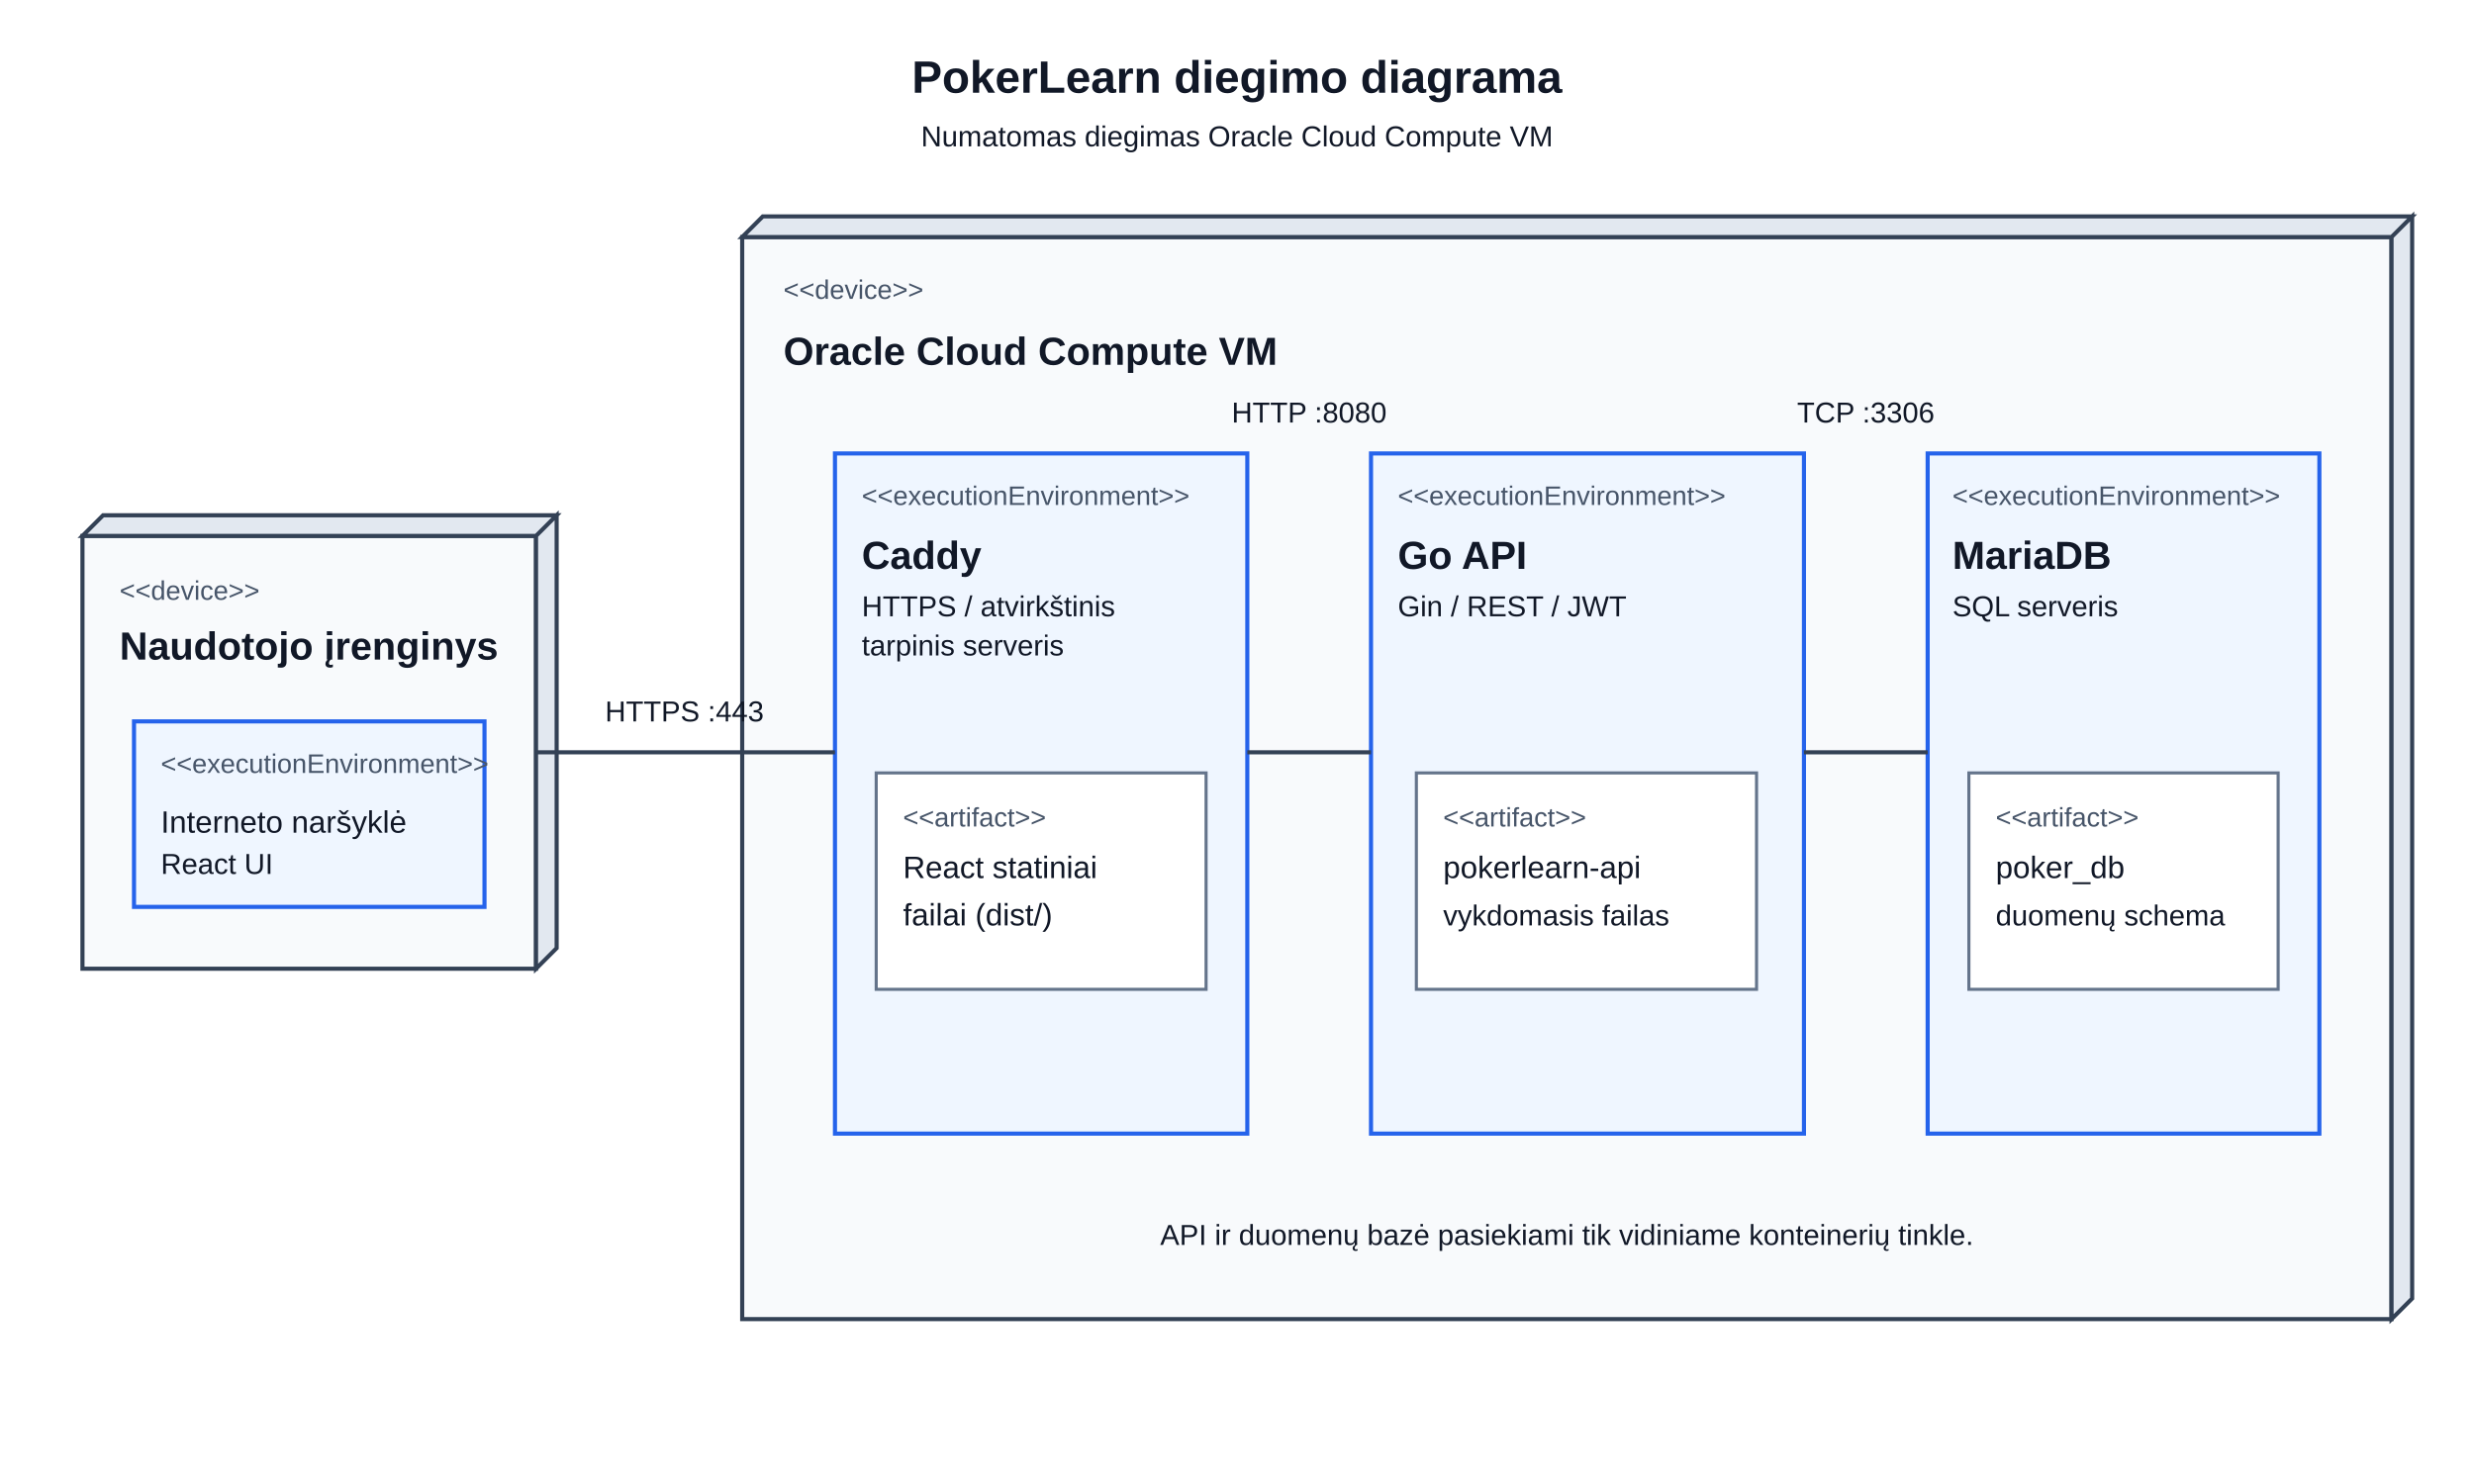
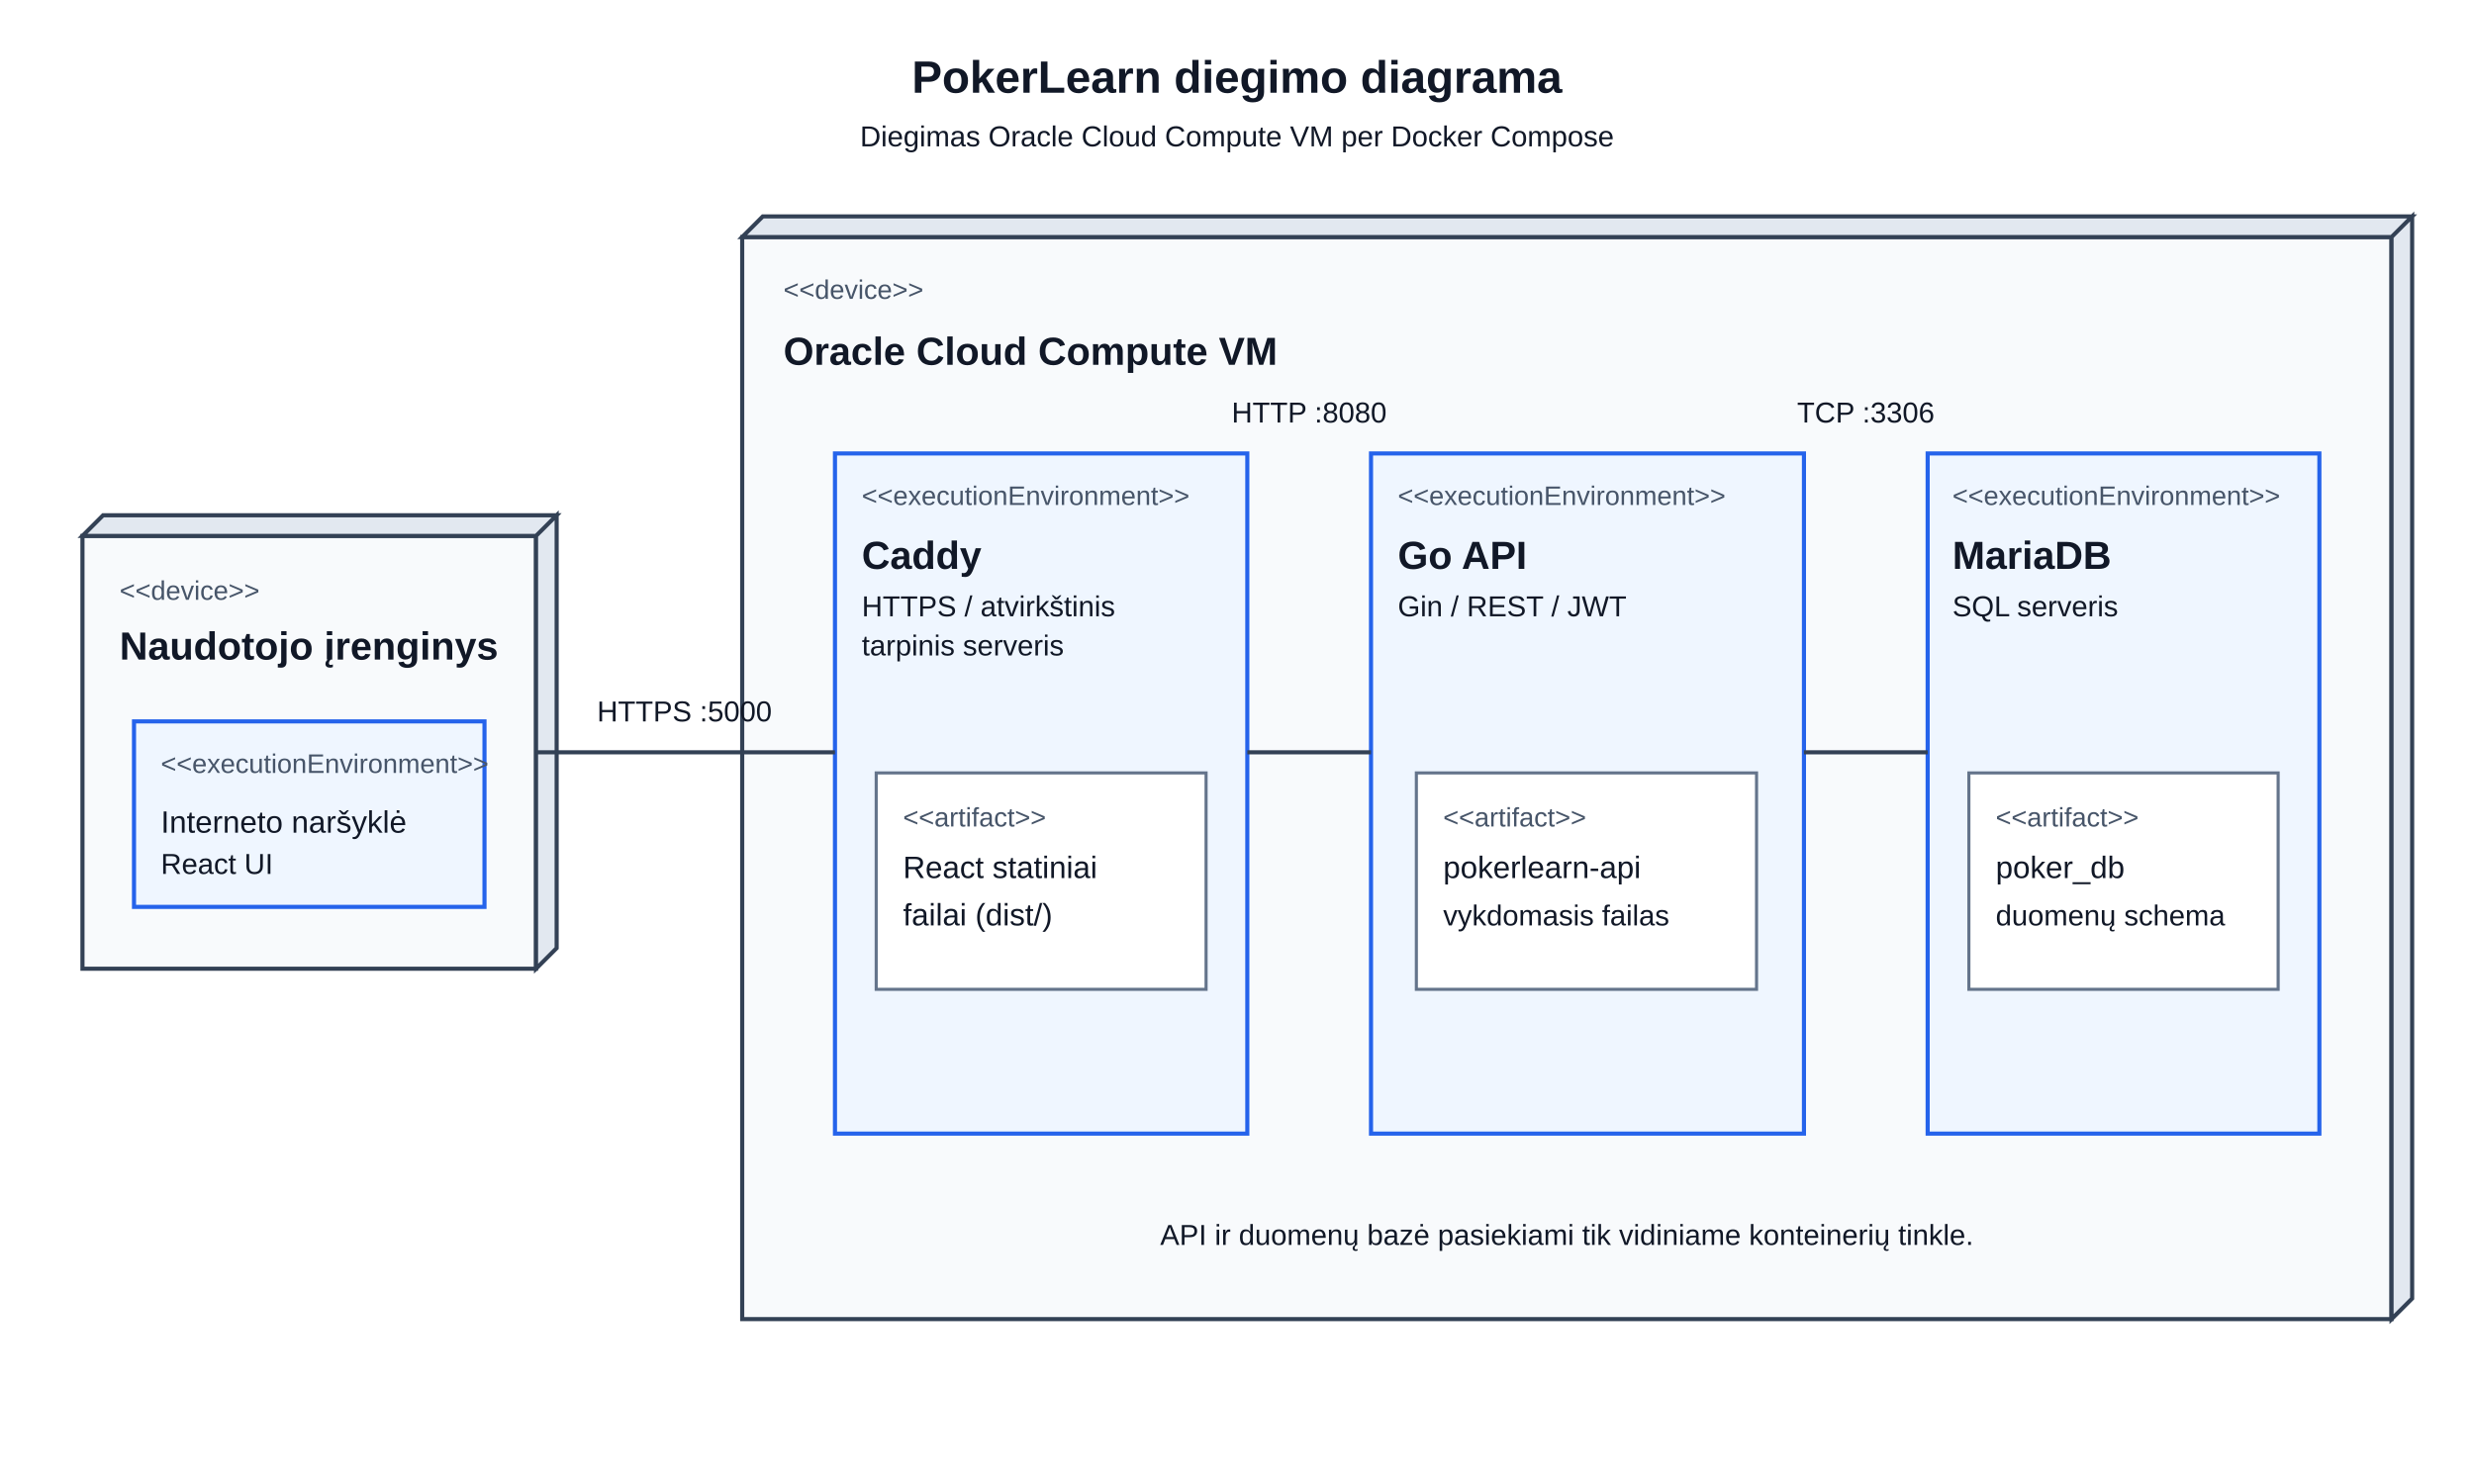
<svg xmlns="http://www.w3.org/2000/svg" width="1200" height="720" viewBox="0 0 1200 720">
  <style>
    text{font-family:Arial,Helvetica,sans-serif;fill:#111827}
    .label{font-size:15px}.title{font-size:22px;font-weight:700}.name{font-size:19px;font-weight:700}.small{font-size:14px}
    .node{fill:#f8fafc;stroke:#334155;stroke-width:2}.env{fill:#eff6ff;stroke:#2563eb;stroke-width:2}.artifact{fill:#fff;stroke:#64748b;stroke-width:1.5}
    .path{stroke:#334155;stroke-width:2;fill:none}.tag{font-size:13px;fill:#475569}
  </style>
  <rect width="1200" height="720" fill="white" />
  <text x="600" y="45" text-anchor="middle" class="title">PokerLearn diegimo diagrama</text>
-   <text x="600" y="71" text-anchor="middle" class="small">Numatomas diegimas Oracle Cloud Compute VM</text>
+   <text x="600" y="71" text-anchor="middle" class="small">Diegimas Oracle Cloud Compute VM per Docker Compose</text>
  <rect x="40" y="260" width="220" height="210" class="node" />
  <path d="M40 260 L50 250 H270 L260 260 Z M260 260 L270 250 V460 L260 470 Z" fill="#e2e8f0" stroke="#334155" stroke-width="2" />
  <text x="58" y="291" class="tag">&lt;&lt;device&gt;&gt;</text>
  <text x="58" y="320" class="name">Naudotojo įrenginys</text>
  <rect x="65" y="350" width="170" height="90" class="env" />
  <text x="78" y="375" class="tag">&lt;&lt;executionEnvironment&gt;&gt;</text>
  <text x="78" y="404" class="label">Interneto naršyklė</text>
  <text x="78" y="424" class="small">React UI</text>
  <rect x="360" y="115" width="800" height="525" class="node" />
  <path d="M360 115 L370 105 H1170 L1160 115 Z M1160 115 L1170 105 V630 L1160 640 Z" fill="#e2e8f0" stroke="#334155" stroke-width="2" />
  <text x="380" y="145" class="tag">&lt;&lt;device&gt;&gt;</text>
  <text x="380" y="177" class="name">Oracle Cloud Compute VM</text>
  <rect x="405" y="220" width="200" height="330" class="env" />
  <text x="418" y="245" class="tag">&lt;&lt;executionEnvironment&gt;&gt;</text>
  <text x="418" y="276" class="name">Caddy</text>
  <text x="418" y="299" class="small">HTTPS / atvirkštinis</text>
  <text x="418" y="318" class="small">tarpinis serveris</text>
  <rect x="425" y="375" width="160" height="105" class="artifact" />
  <text x="438" y="401" class="tag">&lt;&lt;artifact&gt;&gt;</text>
  <text x="438" y="426" class="label">React statiniai</text>
  <text x="438" y="449" class="label">failai (dist/)</text>
  <rect x="665" y="220" width="210" height="330" class="env" />
  <text x="678" y="245" class="tag">&lt;&lt;executionEnvironment&gt;&gt;</text>
  <text x="678" y="276" class="name">Go API</text>
  <text x="678" y="299" class="small">Gin / REST / JWT</text>
  <rect x="687" y="375" width="165" height="105" class="artifact" />
  <text x="700" y="401" class="tag">&lt;&lt;artifact&gt;&gt;</text>
  <text x="700" y="426" class="label">pokerlearn-api</text>
  <text x="700" y="449" class="small">vykdomasis failas</text>
  <rect x="935" y="220" width="190" height="330" class="env" />
  <text x="947" y="245" class="tag">&lt;&lt;executionEnvironment&gt;&gt;</text>
  <text x="947" y="276" class="name">MariaDB</text>
  <text x="947" y="299" class="small">SQL serveris</text>
  <rect x="955" y="375" width="150" height="105" class="artifact" />
  <text x="968" y="401" class="tag">&lt;&lt;artifact&gt;&gt;</text>
  <text x="968" y="426" class="label">poker_db</text>
  <text x="968" y="449" class="small">duomenų schema</text>
  <path d="M260 365 L405 365" class="path" />
-   <text x="332" y="350" text-anchor="middle" class="small">HTTPS :443</text>
+   <text x="332" y="350" text-anchor="middle" class="small">HTTPS :5000</text>
  <path d="M605 365 L665 365" class="path" />
  <text x="635" y="205" text-anchor="middle" class="small">HTTP :8080</text>
  <path d="M875 365 L935 365" class="path" />
  <text x="905" y="205" text-anchor="middle" class="small">TCP :3306</text>
  <text x="760" y="604" text-anchor="middle" class="small">API ir duomenų bazė pasiekiami tik vidiniame konteinerių tinkle.</text>
</svg>
